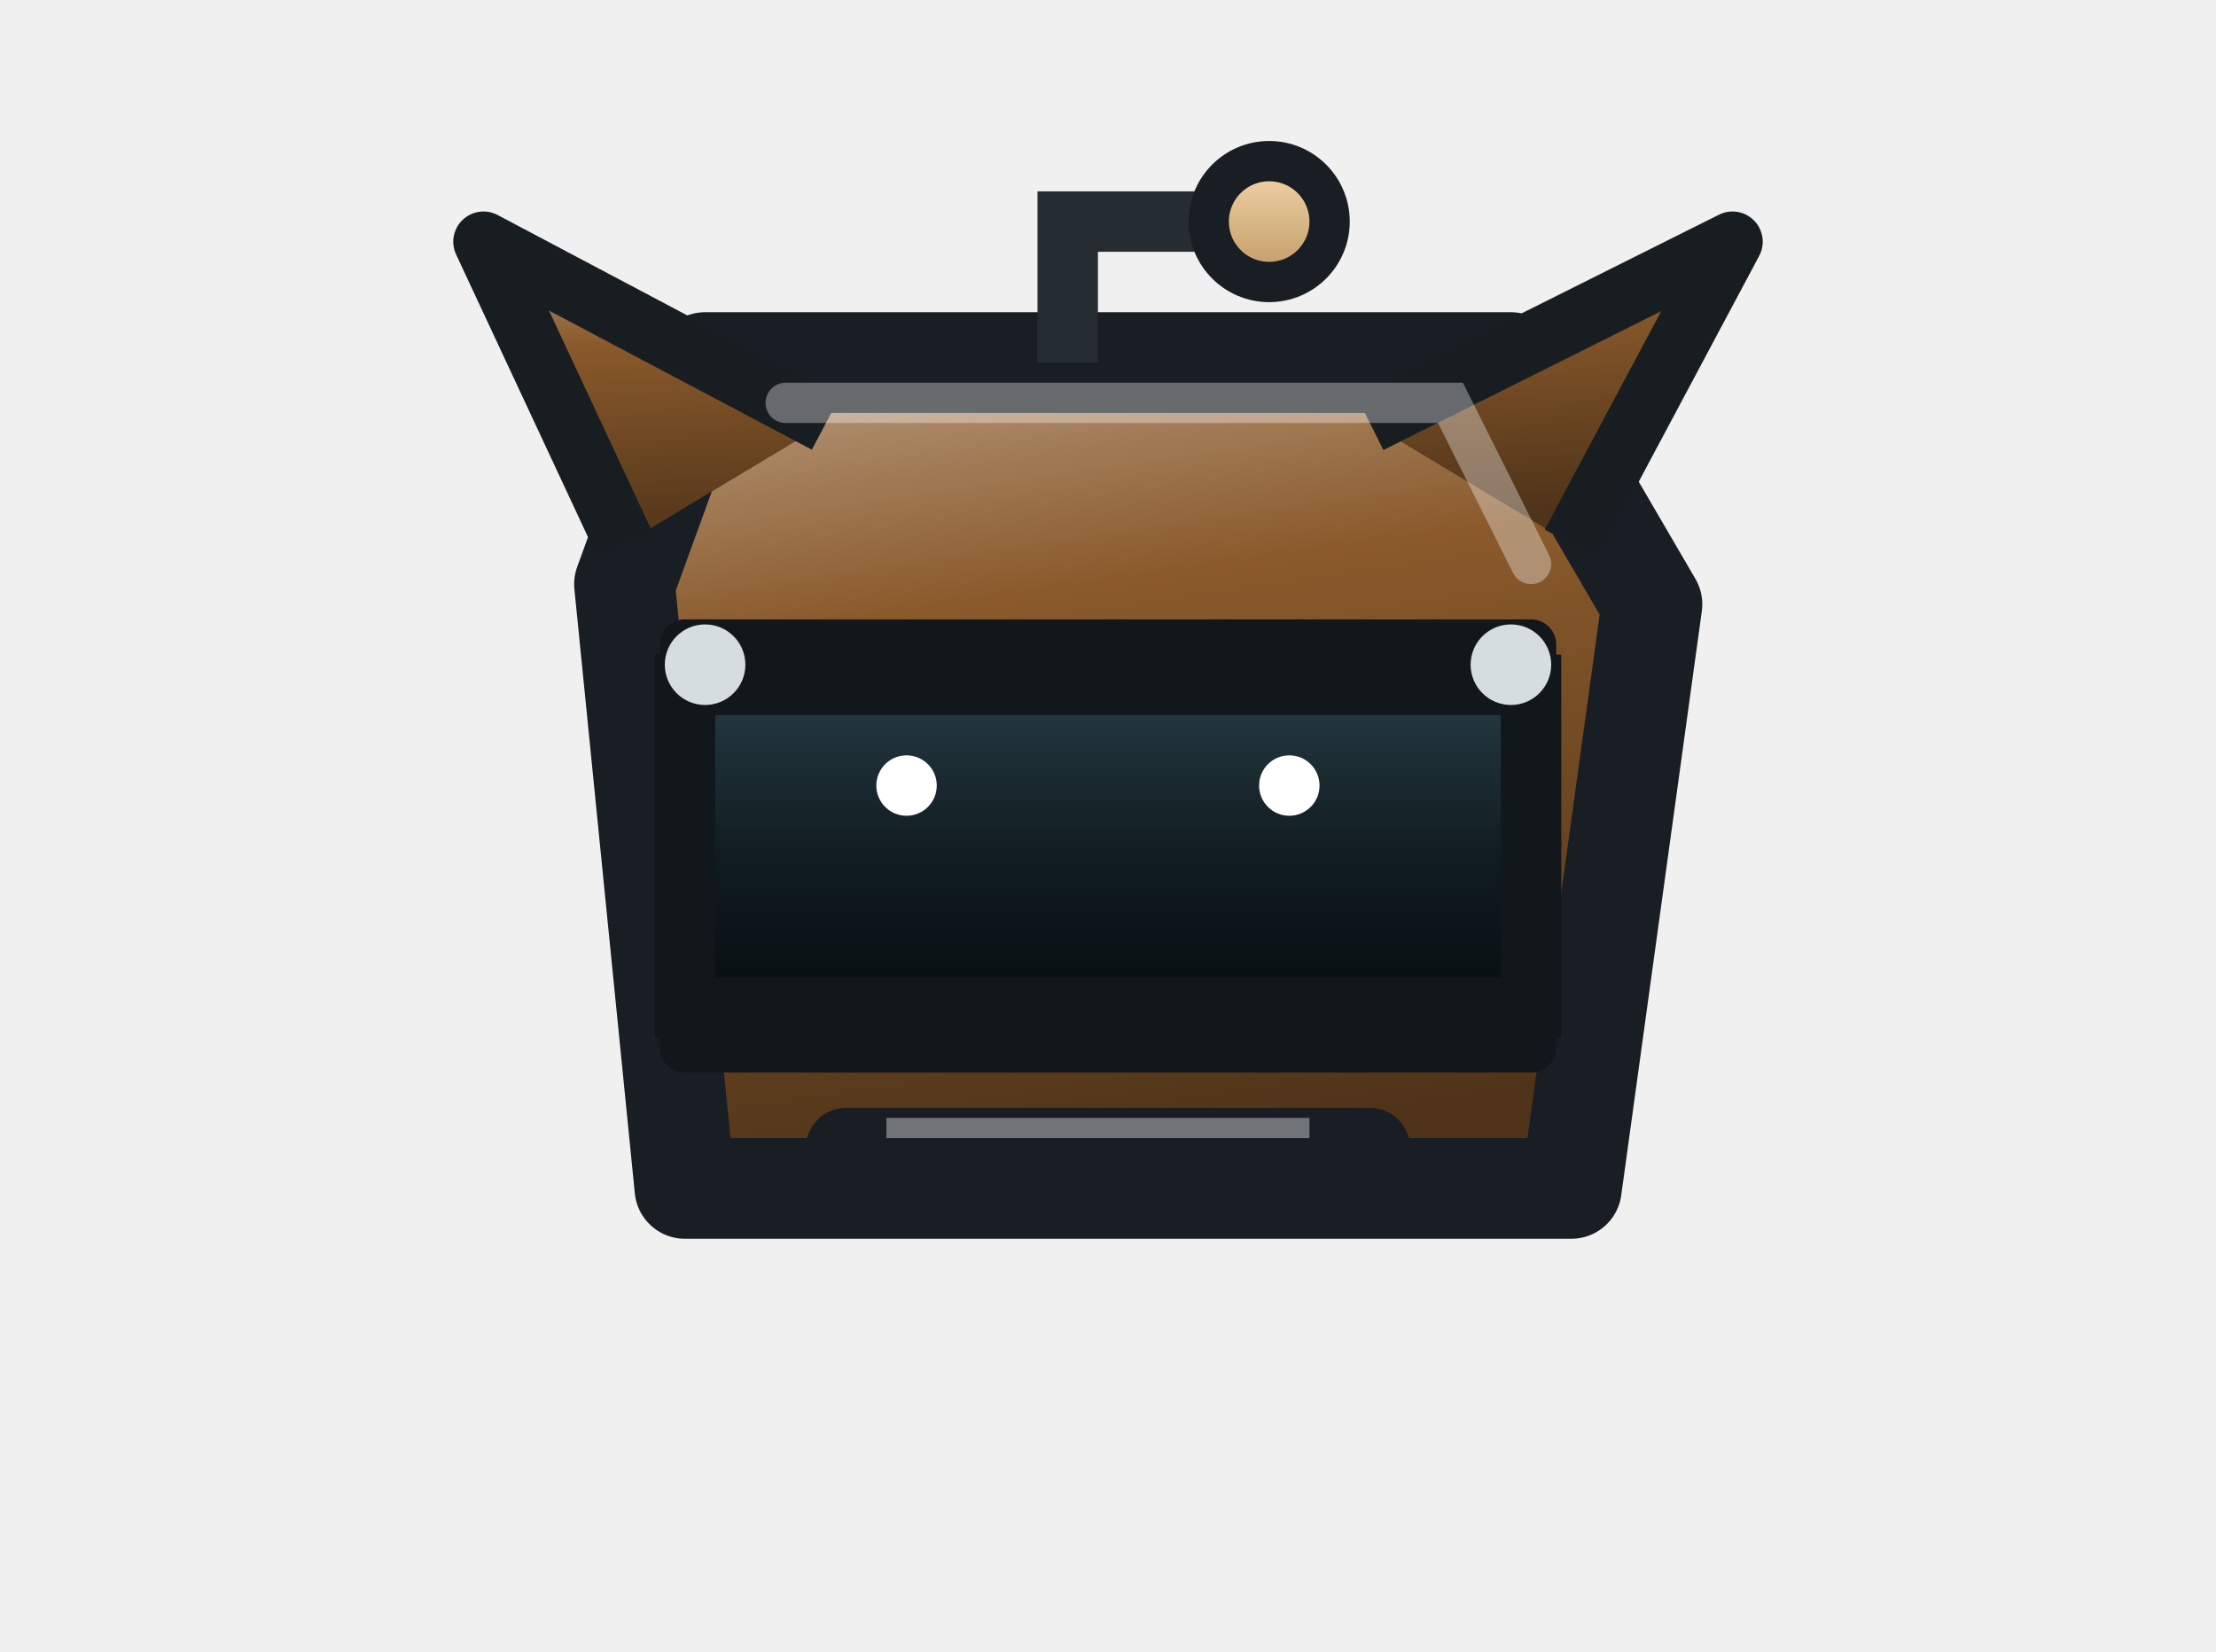
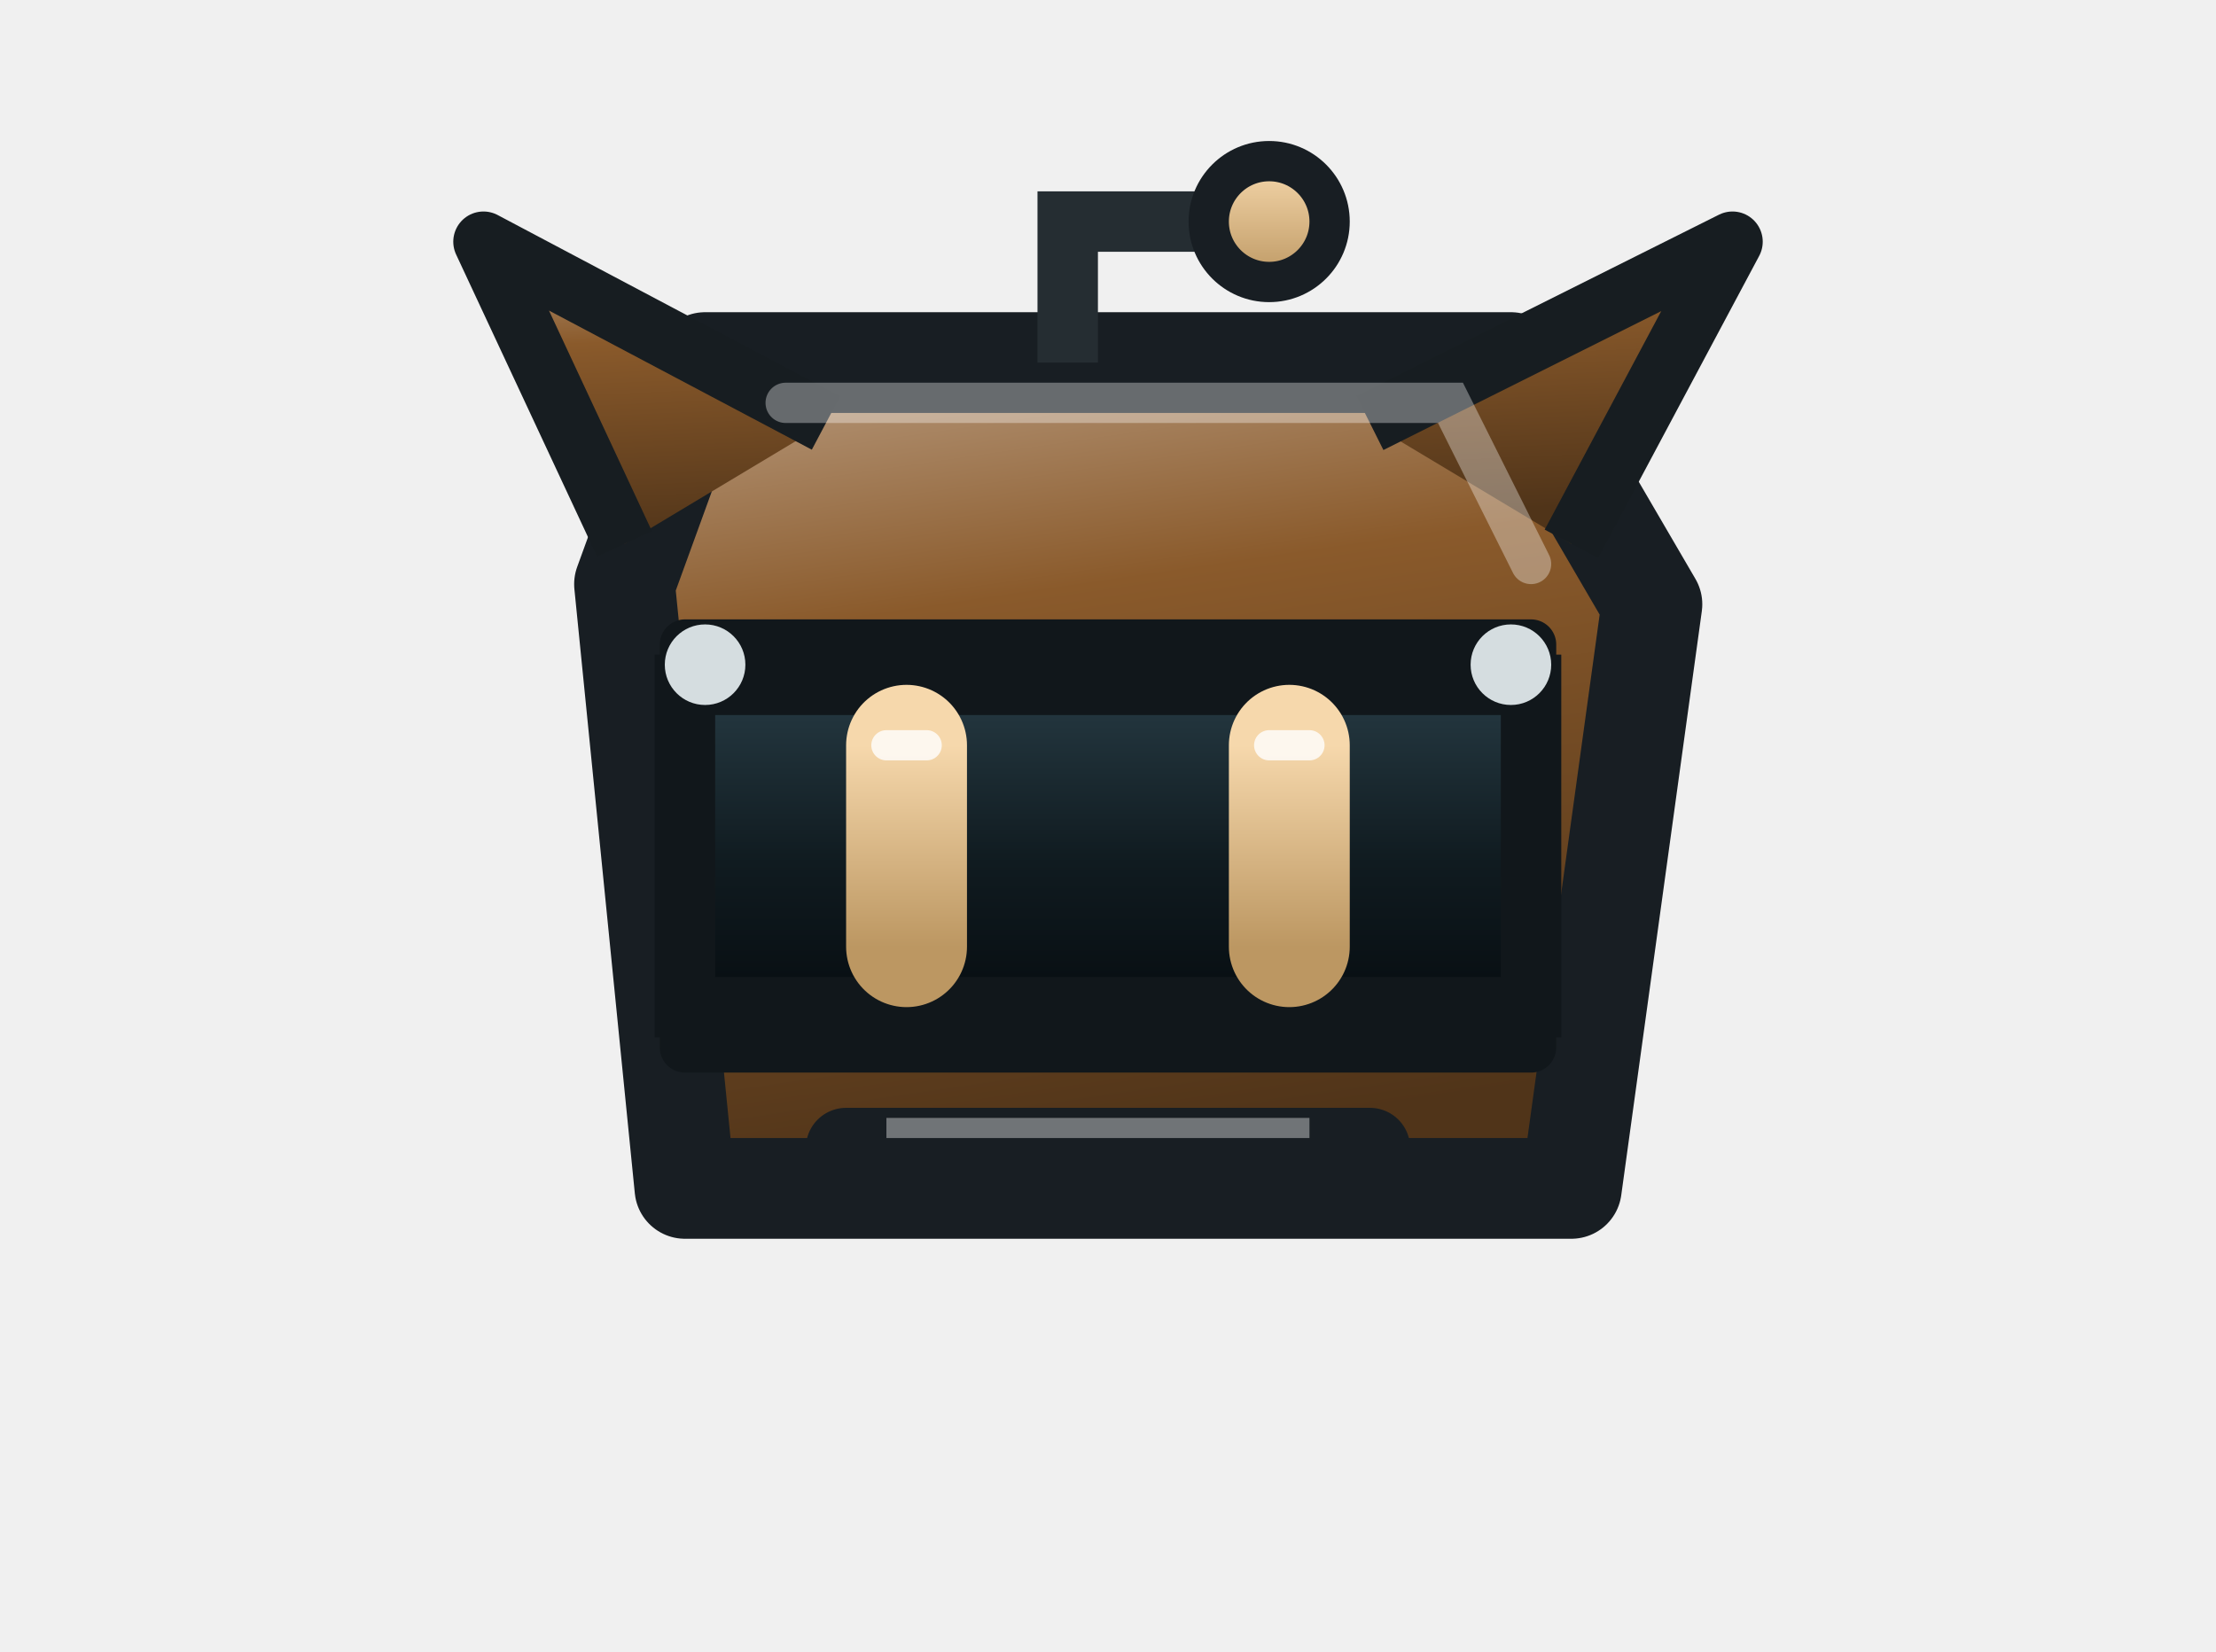
<svg xmlns="http://www.w3.org/2000/svg" viewBox="0 0 110 82" role="img" aria-label="KANCA-4 head">
  <defs>
    <linearGradient id="maymun-head-shell" x1="0" y1="0" x2="0.18" y2="1">
      <stop stop-color="#bb9f84" />
      <stop offset=".34" stop-color="#8a5a2b" />
      <stop offset="1" stop-color="#503419" />
    </linearGradient>
    <linearGradient id="maymun-head-metal" x1="0" y1="0" x2="0" y2="1">
      <stop stop-color="#67747a" />
      <stop offset=".38" stop-color="#3b474d" />
      <stop offset="1" stop-color="#20282d" />
    </linearGradient>
    <linearGradient id="maymun-head-accent" x1="0" y1="0" x2="0" y2="1">
      <stop stop-color="#f6d8ac" />
      <stop offset="1" stop-color="#bc9762" />
    </linearGradient>
    <linearGradient id="maymun-head-glass" x1="0" y1="0" x2="0" y2="1">
      <stop stop-color="#263a43" />
      <stop offset=".55" stop-color="#101b20" />
      <stop offset="1" stop-color="#070d11" />
    </linearGradient>
  </defs>
  <g>
    <path d="M31 29 35 18h40l7 12-4 29H34z" fill="url(#maymun-head-shell)" stroke="#181e23" stroke-width="5" stroke-linejoin="round" />
    <path d="M31 27 24 12l17 9M78 27l8-15-18 9" fill="url(#maymun-head-shell)" stroke="#171d21" stroke-width="3" stroke-linejoin="round" />
    <path d="M34 32h42v20H34z" fill="url(#maymun-head-glass)" stroke="#11171b" stroke-width="2.5" stroke-linejoin="round" />
    <path d="M34 34h42v16H34z" fill="url(#maymun-head-glass)" stroke="#11171b" stroke-width="3" />
-     <path d="M40 42h12m7 0h12" stroke="url(#maymun-head-accent)" stroke-width="5" stroke-linecap="round" />
-     <circle cx="45" cy="39" r="1.5" fill="#fff" />
-     <circle cx="64" cy="39" r="1.5" fill="#fff" />
+     <path d="M45 37v10m19-10v10" stroke="url(#maymun-head-accent)" stroke-width="6" stroke-linecap="round" />
+     <path d="M44 37h2m17 0h2" stroke="#fff" stroke-opacity=".8" stroke-width="1.5" stroke-linecap="round" />
    <path d="M42 57h26" stroke="#181e23" stroke-width="4" stroke-linecap="round" />
    <path d="M44 56h21" stroke="#ffffff" stroke-opacity=".38" stroke-width="1" />
    <path d="M39 20h33l4 8" fill="none" stroke="#ffffff" stroke-opacity=".34" stroke-width="2" stroke-linecap="round" />
    <circle cx="35" cy="33" r="2" fill="#d5dde0" />
    <circle cx="75" cy="33" r="2" fill="#d5dde0" />
    <path d="M53 18V11h8" fill="none" stroke="#252d32" stroke-width="3" />
    <circle cx="63" cy="11" r="3" fill="url(#maymun-head-accent)" stroke="#181e23" stroke-width="2" />
  </g>
</svg>
